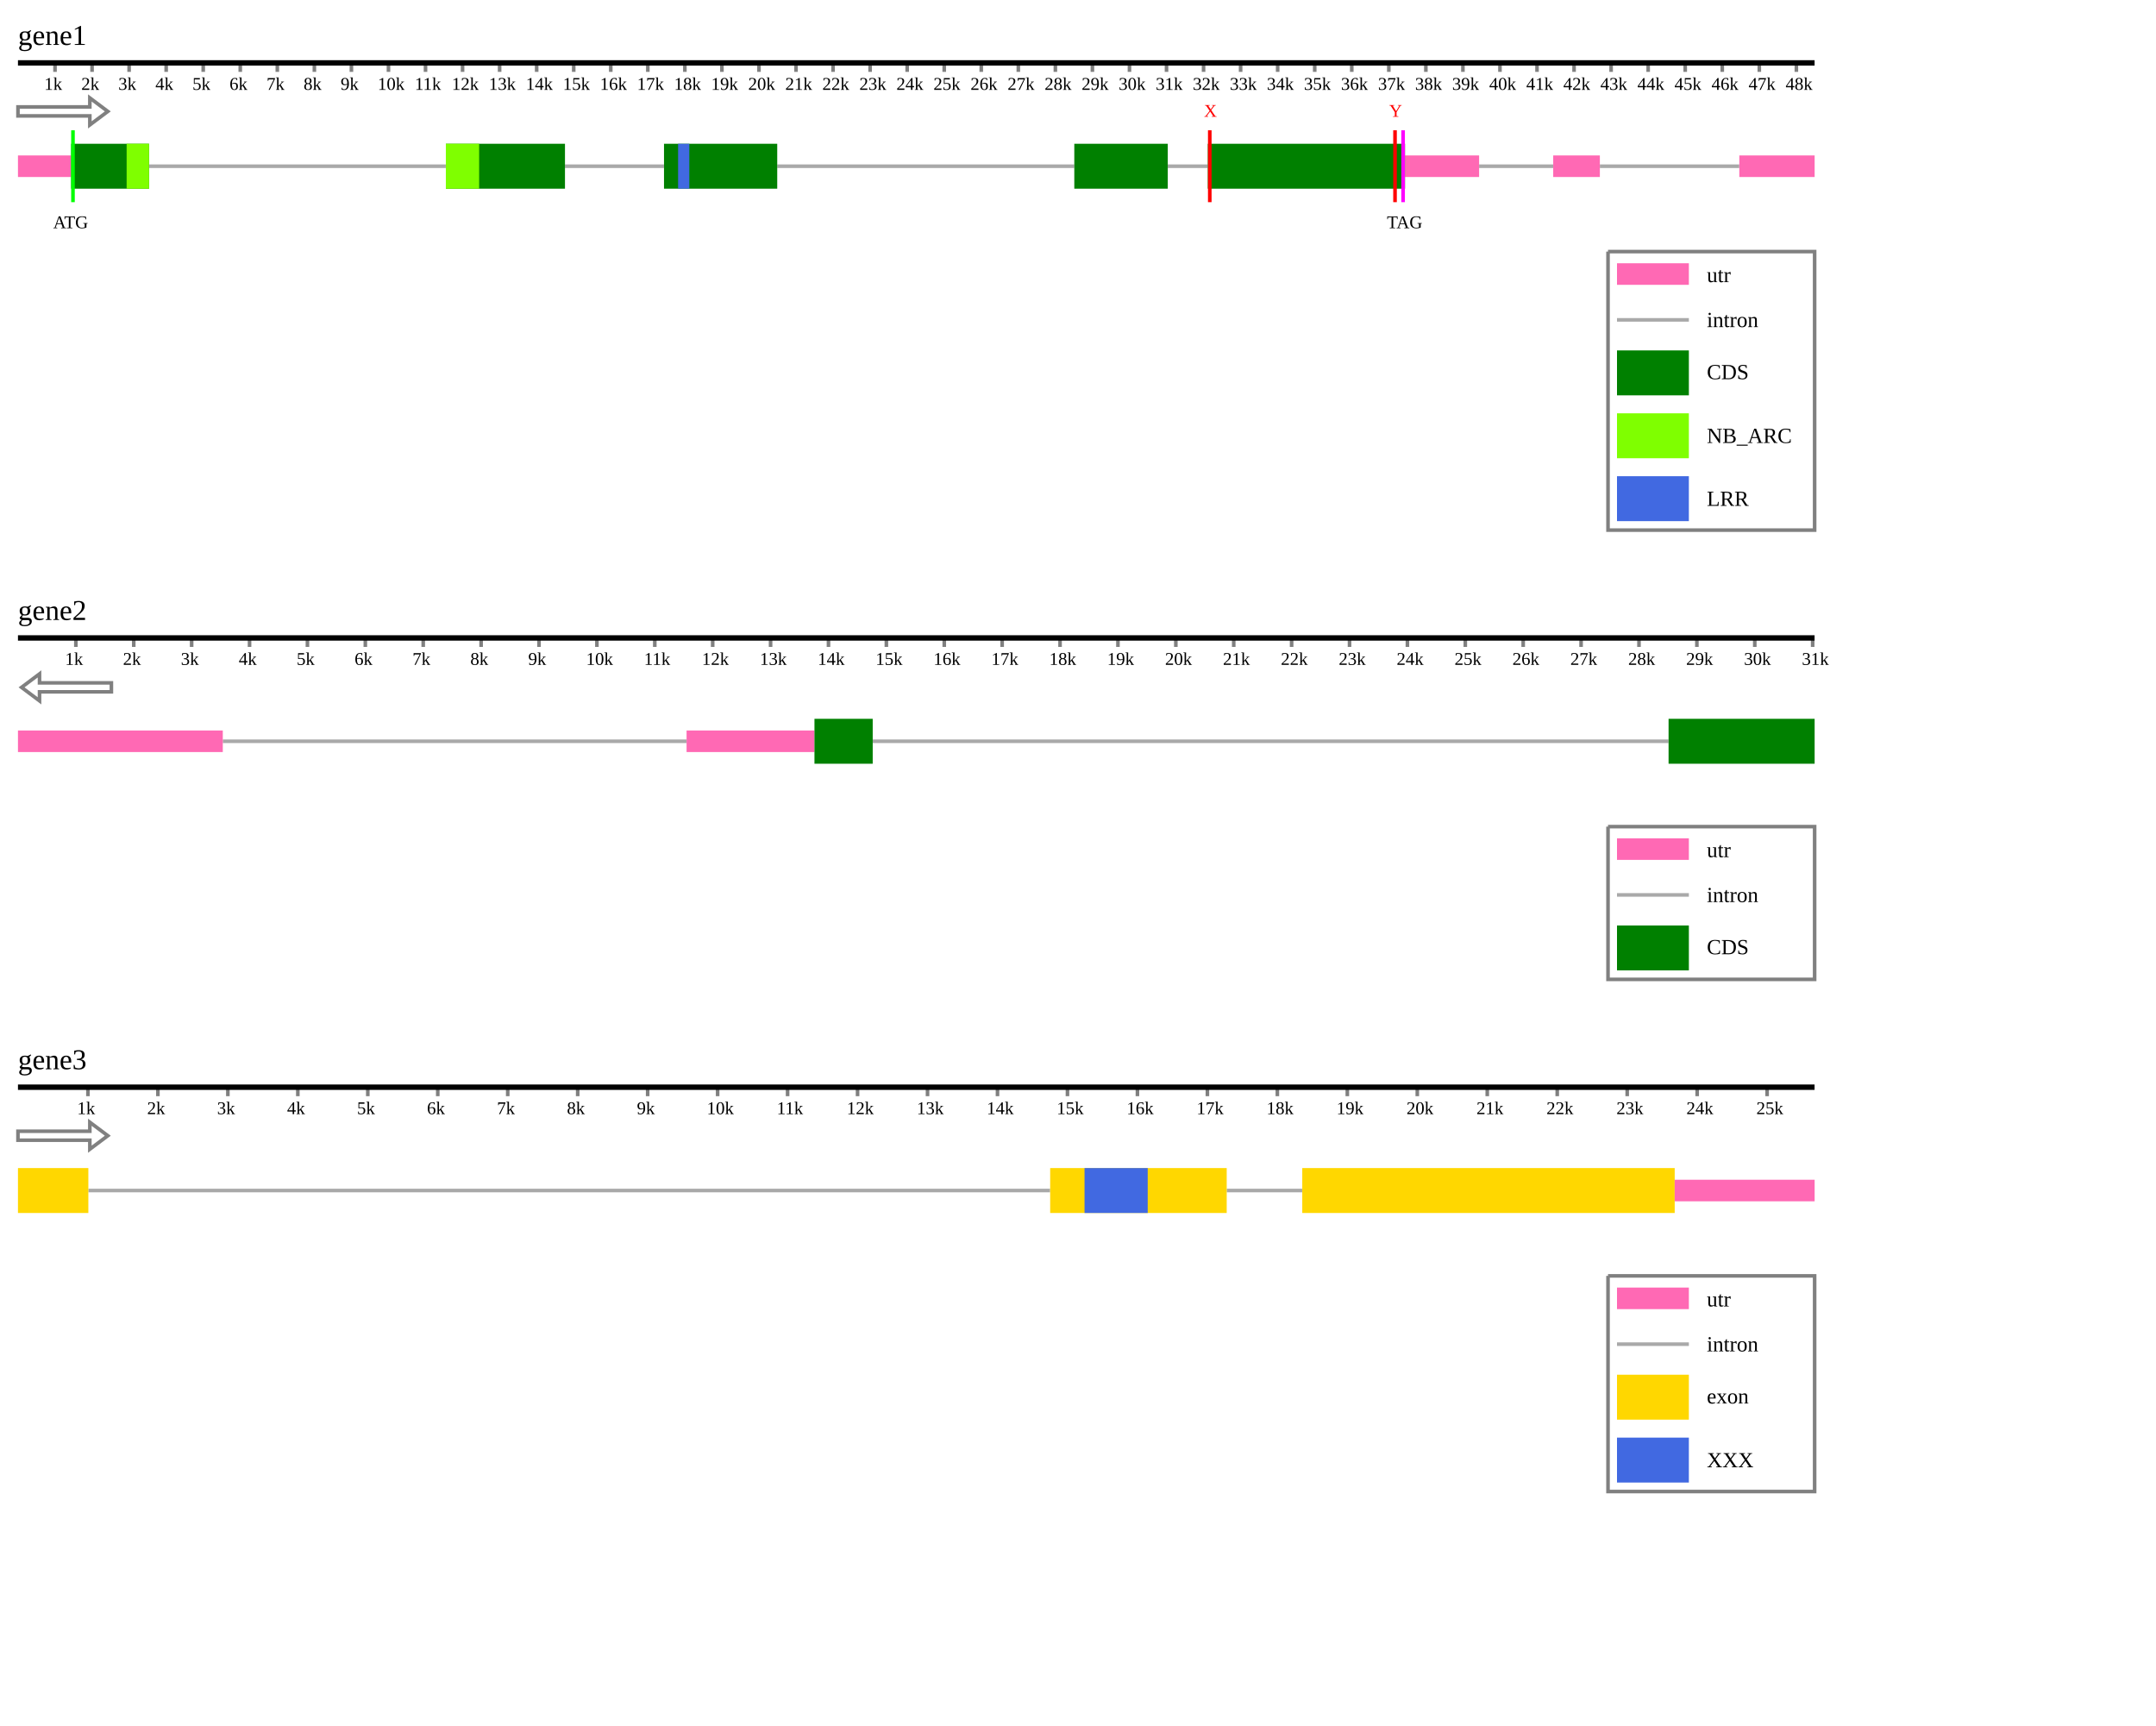
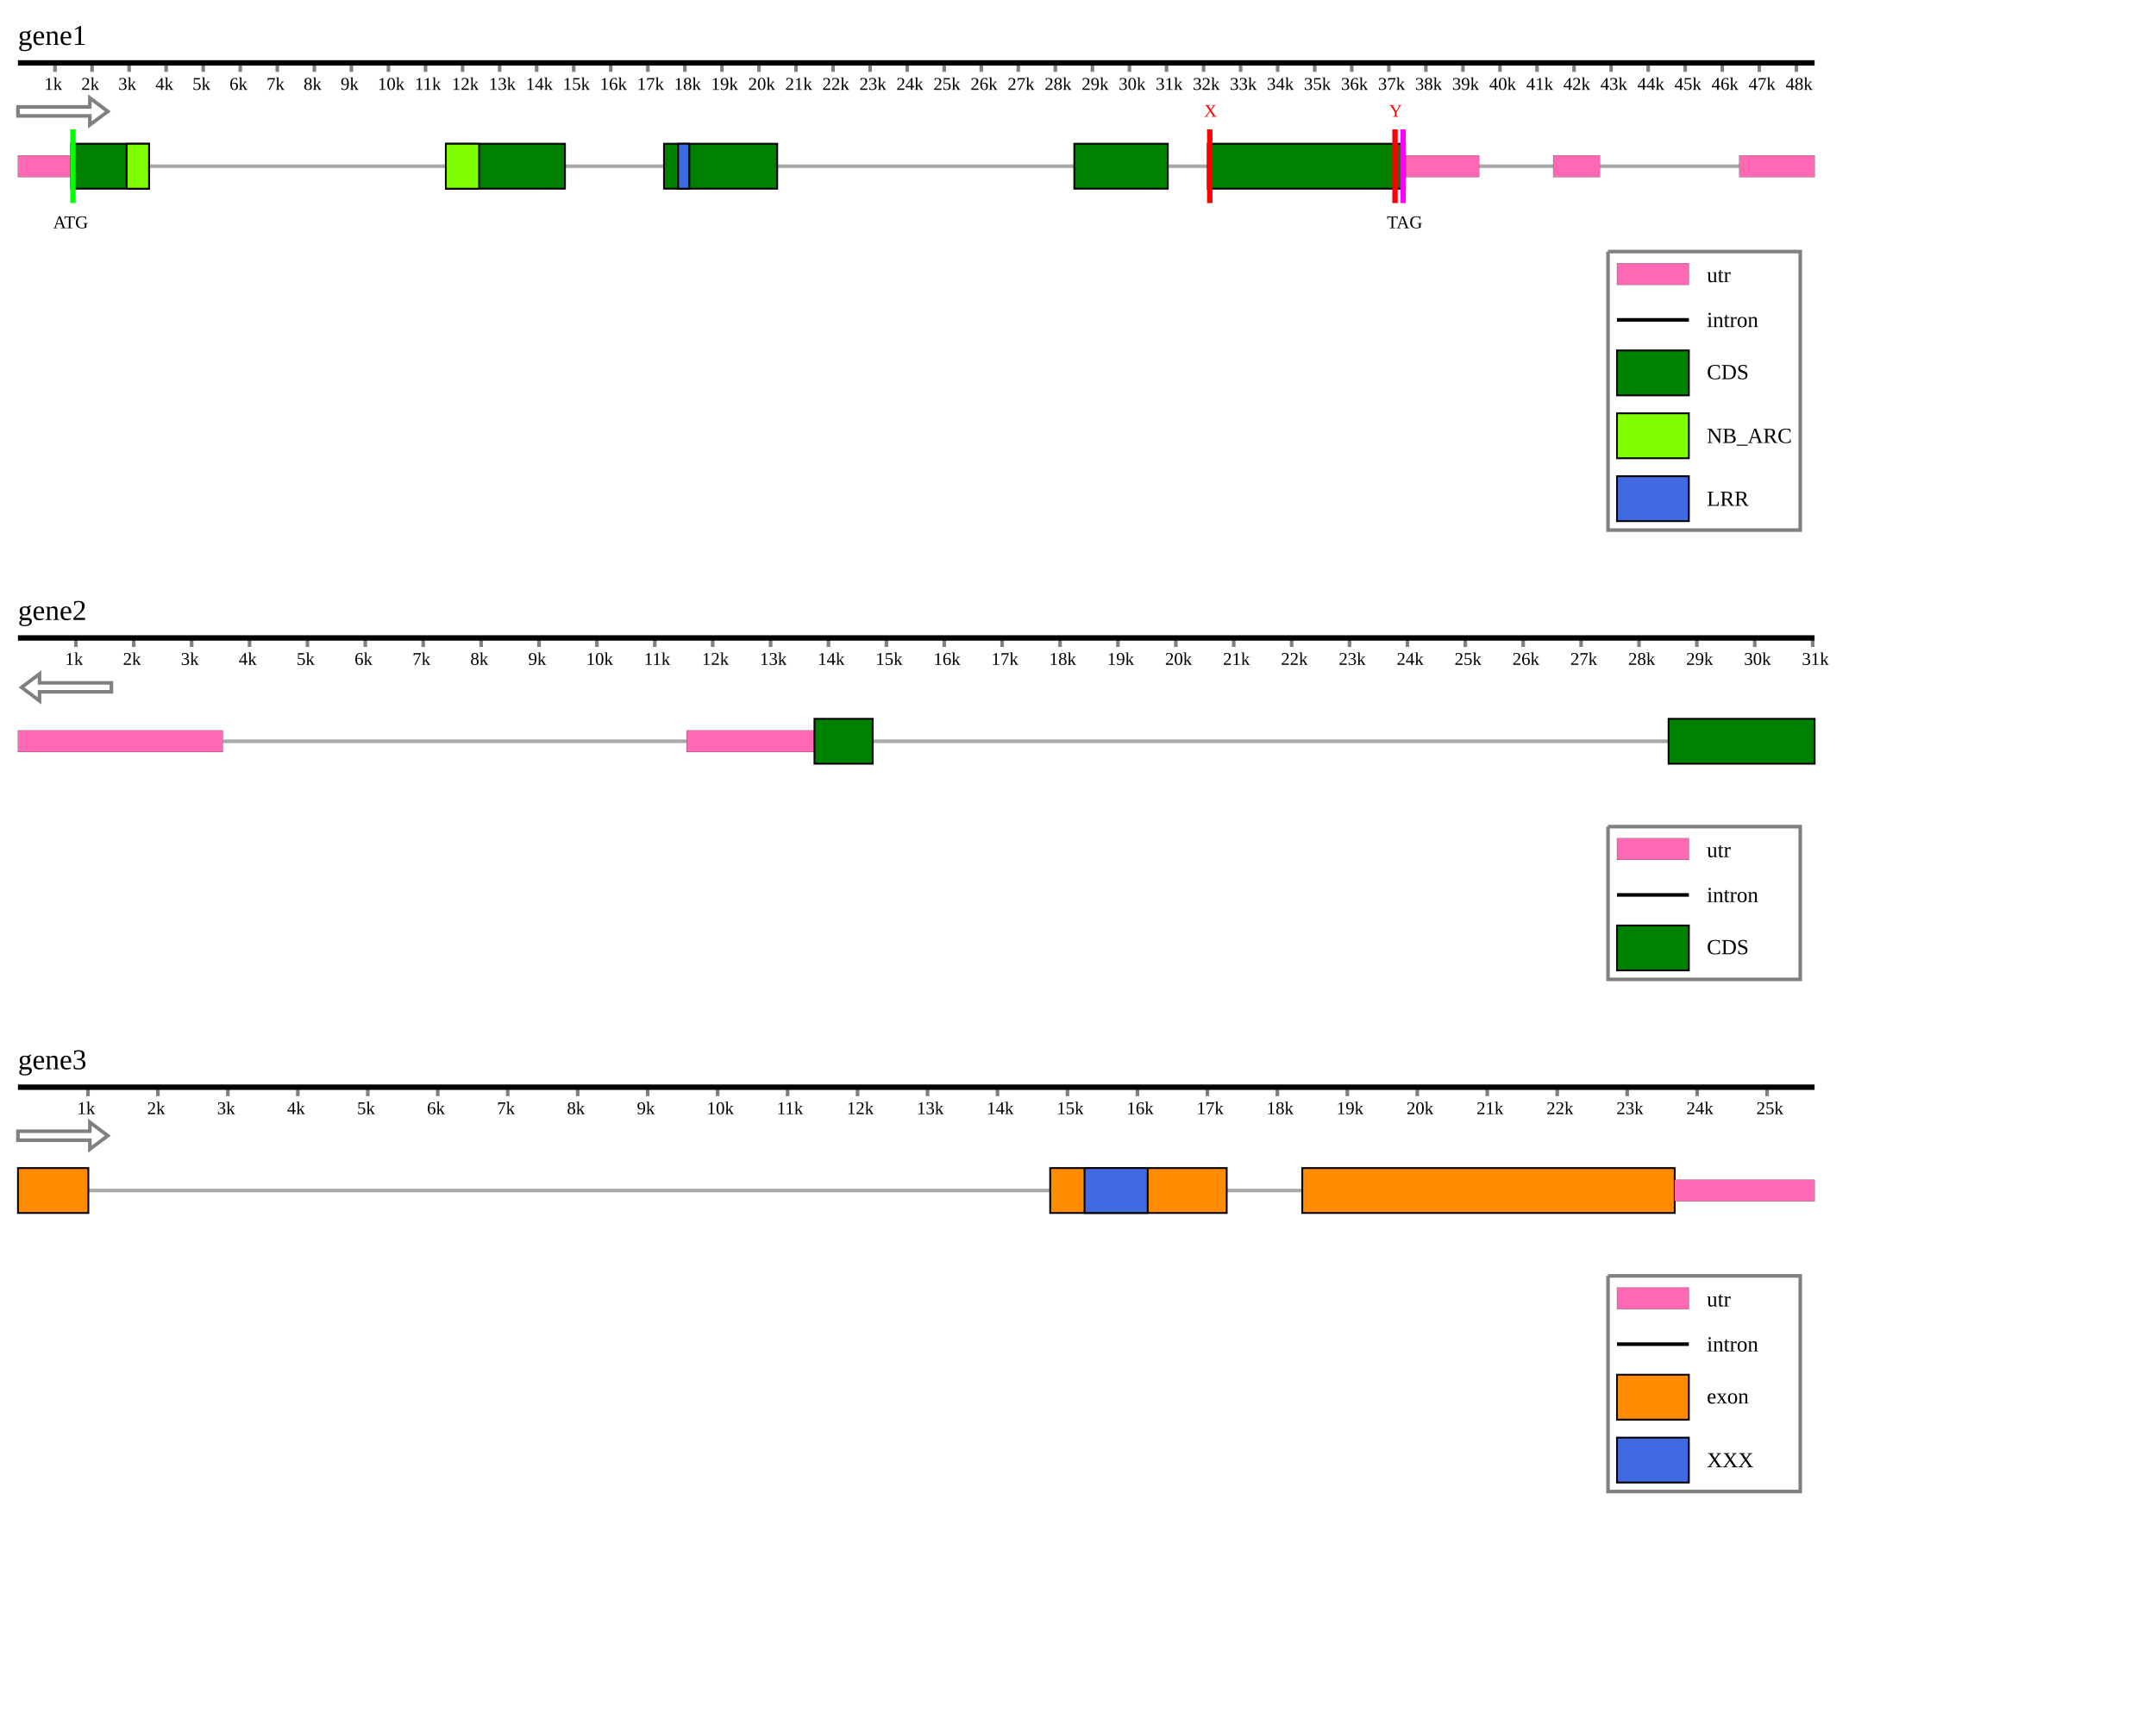
<svg xmlns="http://www.w3.org/2000/svg" baseProfile="full" height="960" version="1.1" width="1200">
  <defs />
  <text fill="black" font-size="16" x="10" y="25">gene1</text>
  <g fill="none" stroke="gray" stroke-width="2">
    <polyline points="10,59.5 50,59.5 50,54.5 60,62 50,69.5 50,64.5 10,64.5 10,58.5" />
  </g>
  <line stroke="gray" stroke-width="2" x1="30.622" x2="30.622" y1="35" y2="40" />
  <text fill="black" font-size="10" x="24.622" y="50">1k</text>
  <line stroke="gray" stroke-width="2" x1="51.243" x2="51.243" y1="35" y2="40" />
  <text fill="black" font-size="10" x="45.243" y="50">2k</text>
  <line stroke="gray" stroke-width="2" x1="71.865" x2="71.865" y1="35" y2="40" />
  <text fill="black" font-size="10" x="65.865" y="50">3k</text>
  <line stroke="gray" stroke-width="2" x1="92.486" x2="92.486" y1="35" y2="40" />
  <text fill="black" font-size="10" x="86.486" y="50">4k</text>
  <line stroke="gray" stroke-width="2" x1="113.108" x2="113.108" y1="35" y2="40" />
  <text fill="black" font-size="10" x="107.108" y="50">5k</text>
  <line stroke="gray" stroke-width="2" x1="133.729" x2="133.729" y1="35" y2="40" />
  <text fill="black" font-size="10" x="127.729" y="50">6k</text>
  <line stroke="gray" stroke-width="2" x1="154.351" x2="154.351" y1="35" y2="40" />
  <text fill="black" font-size="10" x="148.351" y="50">7k</text>
  <line stroke="gray" stroke-width="2" x1="174.972" x2="174.972" y1="35" y2="40" />
  <text fill="black" font-size="10" x="168.972" y="50">8k</text>
  <line stroke="gray" stroke-width="2" x1="195.594" x2="195.594" y1="35" y2="40" />
  <text fill="black" font-size="10" x="189.594" y="50">9k</text>
  <line stroke="gray" stroke-width="2" x1="216.215" x2="216.215" y1="35" y2="40" />
  <text fill="black" font-size="10" x="210.215" y="50">10k</text>
  <line stroke="gray" stroke-width="2" x1="236.837" x2="236.837" y1="35" y2="40" />
  <text fill="black" font-size="10" x="230.837" y="50">11k</text>
  <line stroke="gray" stroke-width="2" x1="257.458" x2="257.458" y1="35" y2="40" />
  <text fill="black" font-size="10" x="251.458" y="50">12k</text>
  <line stroke="gray" stroke-width="2" x1="278.08" x2="278.08" y1="35" y2="40" />
  <text fill="black" font-size="10" x="272.08" y="50">13k</text>
  <line stroke="gray" stroke-width="2" x1="298.701" x2="298.701" y1="35" y2="40" />
  <text fill="black" font-size="10" x="292.701" y="50">14k</text>
  <line stroke="gray" stroke-width="2" x1="319.323" x2="319.323" y1="35" y2="40" />
  <text fill="black" font-size="10" x="313.323" y="50">15k</text>
  <line stroke="gray" stroke-width="2" x1="339.945" x2="339.945" y1="35" y2="40" />
  <text fill="black" font-size="10" x="333.945" y="50">16k</text>
  <line stroke="gray" stroke-width="2" x1="360.566" x2="360.566" y1="35" y2="40" />
  <text fill="black" font-size="10" x="354.566" y="50">17k</text>
  <line stroke="gray" stroke-width="2" x1="381.188" x2="381.188" y1="35" y2="40" />
  <text fill="black" font-size="10" x="375.188" y="50">18k</text>
  <line stroke="gray" stroke-width="2" x1="401.809" x2="401.809" y1="35" y2="40" />
  <text fill="black" font-size="10" x="395.809" y="50">19k</text>
  <line stroke="gray" stroke-width="2" x1="422.431" x2="422.431" y1="35" y2="40" />
  <text fill="black" font-size="10" x="416.431" y="50">20k</text>
  <line stroke="gray" stroke-width="2" x1="443.052" x2="443.052" y1="35" y2="40" />
  <text fill="black" font-size="10" x="437.052" y="50">21k</text>
  <line stroke="gray" stroke-width="2" x1="463.674" x2="463.674" y1="35" y2="40" />
  <text fill="black" font-size="10" x="457.674" y="50">22k</text>
  <line stroke="gray" stroke-width="2" x1="484.295" x2="484.295" y1="35" y2="40" />
  <text fill="black" font-size="10" x="478.295" y="50">23k</text>
  <line stroke="gray" stroke-width="2" x1="504.917" x2="504.917" y1="35" y2="40" />
  <text fill="black" font-size="10" x="498.917" y="50">24k</text>
  <line stroke="gray" stroke-width="2" x1="525.538" x2="525.538" y1="35" y2="40" />
  <text fill="black" font-size="10" x="519.538" y="50">25k</text>
  <line stroke="gray" stroke-width="2" x1="546.16" x2="546.16" y1="35" y2="40" />
  <text fill="black" font-size="10" x="540.16" y="50">26k</text>
  <line stroke="gray" stroke-width="2" x1="566.781" x2="566.781" y1="35" y2="40" />
  <text fill="black" font-size="10" x="560.781" y="50">27k</text>
  <line stroke="gray" stroke-width="2" x1="587.403" x2="587.403" y1="35" y2="40" />
  <text fill="black" font-size="10" x="581.403" y="50">28k</text>
  <line stroke="gray" stroke-width="2" x1="608.024" x2="608.024" y1="35" y2="40" />
  <text fill="black" font-size="10" x="602.024" y="50">29k</text>
  <line stroke="gray" stroke-width="2" x1="628.646" x2="628.646" y1="35" y2="40" />
  <text fill="black" font-size="10" x="622.646" y="50">30k</text>
  <line stroke="gray" stroke-width="2" x1="649.268" x2="649.268" y1="35" y2="40" />
  <text fill="black" font-size="10" x="643.268" y="50">31k</text>
  <line stroke="gray" stroke-width="2" x1="669.889" x2="669.889" y1="35" y2="40" />
  <text fill="black" font-size="10" x="663.889" y="50">32k</text>
  <line stroke="gray" stroke-width="2" x1="690.511" x2="690.511" y1="35" y2="40" />
  <text fill="black" font-size="10" x="684.511" y="50">33k</text>
  <line stroke="gray" stroke-width="2" x1="711.132" x2="711.132" y1="35" y2="40" />
  <text fill="black" font-size="10" x="705.132" y="50">34k</text>
  <line stroke="gray" stroke-width="2" x1="731.754" x2="731.754" y1="35" y2="40" />
  <text fill="black" font-size="10" x="725.754" y="50">35k</text>
  <line stroke="gray" stroke-width="2" x1="752.375" x2="752.375" y1="35" y2="40" />
  <text fill="black" font-size="10" x="746.375" y="50">36k</text>
  <line stroke="gray" stroke-width="2" x1="772.997" x2="772.997" y1="35" y2="40" />
  <text fill="black" font-size="10" x="766.997" y="50">37k</text>
  <line stroke="gray" stroke-width="2" x1="793.618" x2="793.618" y1="35" y2="40" />
  <text fill="black" font-size="10" x="787.618" y="50">38k</text>
  <line stroke="gray" stroke-width="2" x1="814.24" x2="814.24" y1="35" y2="40" />
  <text fill="black" font-size="10" x="808.24" y="50">39k</text>
  <line stroke="gray" stroke-width="2" x1="834.861" x2="834.861" y1="35" y2="40" />
  <text fill="black" font-size="10" x="828.861" y="50">40k</text>
  <line stroke="gray" stroke-width="2" x1="855.483" x2="855.483" y1="35" y2="40" />
  <text fill="black" font-size="10" x="849.483" y="50">41k</text>
  <line stroke="gray" stroke-width="2" x1="876.104" x2="876.104" y1="35" y2="40" />
  <text fill="black" font-size="10" x="870.104" y="50">42k</text>
  <line stroke="gray" stroke-width="2" x1="896.726" x2="896.726" y1="35" y2="40" />
  <text fill="black" font-size="10" x="890.726" y="50">43k</text>
  <line stroke="gray" stroke-width="2" x1="917.347" x2="917.347" y1="35" y2="40" />
  <text fill="black" font-size="10" x="911.347" y="50">44k</text>
  <line stroke="gray" stroke-width="2" x1="937.969" x2="937.969" y1="35" y2="40" />
  <text fill="black" font-size="10" x="931.969" y="50">45k</text>
  <line stroke="gray" stroke-width="2" x1="958.591" x2="958.591" y1="35" y2="40" />
  <text fill="black" font-size="10" x="952.591" y="50">46k</text>
  <line stroke="gray" stroke-width="2" x1="979.212" x2="979.212" y1="35" y2="40" />
  <text fill="black" font-size="10" x="973.212" y="50">47k</text>
  <line stroke="gray" stroke-width="2" x1="999.834" x2="999.834" y1="35" y2="40" />
  <text fill="black" font-size="10" x="993.834" y="50">48k</text>
  <line stroke="black" stroke-width="3" x1="10.0" x2="1009.979" y1="35" y2="35" />
-   <rect fill="hotpink" height="12px" stroke="hotpink" stroke-width="0.001" width="40px" x="900" y="146.5" />
+   <rect fill="hotpink" height="12px" stroke="black" stroke-width="0.1" width="40px" x="900" y="146.5" />
  <text fill="black" font-size="12" x="950" y="157">utr</text>
  <line stroke="darkgrey" stroke-width="2" x1="82.959" x2="248.137" y1="92.5" y2="92.5" />
  <line stroke="darkgrey" stroke-width="2" x1="314.456" x2="369.557" y1="92.5" y2="92.5" />
  <line stroke="darkgrey" stroke-width="2" x1="432.597" x2="597.92" y1="92.5" y2="92.5" />
  <line stroke="darkgrey" stroke-width="2" x1="649.969" x2="672.219" y1="92.5" y2="92.5" />
  <line stroke="darkgrey" stroke-width="2" x1="823.251" x2="864.474" y1="92.5" y2="92.5" />
  <line stroke="darkgrey" stroke-width="2" x1="890.457" x2="968.056" y1="92.5" y2="92.5" />
-   <line stroke="darkgrey" stroke-width="2" x1="900" x2="940" y1="178" y2="178" />
+   <line stroke="black" stroke-width="2" x1="900" x2="940" y1="178" y2="178" />
  <text fill="black" font-size="12" x="950" y="182">intron</text>
-   <rect fill="hotpink" height="12px" stroke="hotpink" stroke-width="0.001" width="29.613px" x="10.0" y="86.5" />
-   <rect fill="hotpink" height="12px" stroke="hotpink" stroke-width="0.001" width="41.243px" x="782.008" y="86.5" />
-   <rect fill="hotpink" height="12px" stroke="hotpink" stroke-width="0.001" width="25.963px" x="864.494" y="86.5" />
-   <rect fill="hotpink" height="12px" stroke="hotpink" stroke-width="0.001" width="41.924px" x="968.076" y="86.5" />
-   <rect fill="green" height="25px" stroke="green" stroke-width="0.001" width="43.346px" x="39.613" y="80" />
-   <rect fill="green" height="25px" stroke="green" stroke-width="0.001" width="66.298px" x="248.158" y="80" />
-   <rect fill="green" height="25px" stroke="green" stroke-width="0.001" width="63.019px" x="369.578" y="80" />
-   <rect fill="green" height="25px" stroke="green" stroke-width="0.001" width="52.028px" x="597.941" y="80" />
-   <rect fill="green" height="25px" stroke="green" stroke-width="0.001" width="109.768px" x="672.24" y="80" />
-   <rect fill="green" height="25px" stroke="green" stroke-width="0.001" width="40px" x="900" y="195" />
+   <rect fill="hotpink" height="12px" stroke="black" stroke-width="0.1" width="29.613px" x="10.0" y="86.5" />
+   <rect fill="hotpink" height="12px" stroke="black" stroke-width="0.1" width="41.243px" x="782.008" y="86.5" />
+   <rect fill="hotpink" height="12px" stroke="black" stroke-width="0.1" width="25.963px" x="864.494" y="86.5" />
+   <rect fill="hotpink" height="12px" stroke="black" stroke-width="0.1" width="41.924px" x="968.076" y="86.5" />
+   <rect fill="green" height="25px" opacity="1.0" stroke="black" stroke-width="1" width="43.346px" x="39.613" y="80" />
+   <rect fill="green" height="25px" opacity="1.0" stroke="black" stroke-width="1" width="66.298px" x="248.158" y="80" />
+   <rect fill="green" height="25px" opacity="1.0" stroke="black" stroke-width="1" width="63.019px" x="369.578" y="80" />
+   <rect fill="green" height="25px" opacity="1.0" stroke="black" stroke-width="1" width="52.028px" x="597.941" y="80" />
+   <rect fill="green" height="25px" opacity="1.0" stroke="black" stroke-width="1" width="109.768px" x="672.24" y="80" />
+   <rect fill="green" height="25px" stroke="black" stroke-width="1" width="40px" x="900" y="195" />
  <text fill="black" font-size="12" x="950" y="211">CDS</text>
-   <rect fill="chartreuse" height="25px" stroke="chartreuse" stroke-width="0.01" width="12.476px" x="70.483" y="80" />
-   <rect fill="chartreuse" height="25px" stroke="chartreuse" stroke-width="0.001" width="40px" x="900" y="230" />
+   <rect fill="chartreuse" height="25px" stroke="black" stroke-width="1" width="12.476px" x="70.483" y="80" />
+   <rect fill="chartreuse" height="25px" stroke="black" stroke-width="1" width="40px" x="900" y="230" />
  <text fill="black" font-size="12" x="950" y="246.5">NB_ARC</text>
-   <rect fill="chartreuse" height="25px" stroke="chartreuse" stroke-width="0.01" width="18.518px" x="248.158" y="80" />
-   <rect fill="royalblue" height="25px" stroke="royalblue" stroke-width="0.01" width="6.248px" x="377.414" y="80" />
-   <rect fill="royalblue" height="25px" stroke="royalblue" stroke-width="0.001" width="40px" x="900" y="265" />
+   <rect fill="chartreuse" height="25px" stroke="black" stroke-width="1" width="18.518px" x="248.158" y="80" />
+   <rect fill="royalblue" height="25px" stroke="black" stroke-width="1" width="6.248px" x="377.414" y="80" />
+   <rect fill="royalblue" height="25px" stroke="black" stroke-width="1" width="40px" x="900" y="265" />
  <text fill="black" font-size="12" x="950" y="281.5">LRR</text>
  <g fill="none" stroke="gray" stroke-width="2">
-     <polyline points="895,140 1010,140 1010,295 895,295 895,140" />
-   </g>
-   <rect fill="lime" height="40px" stroke="lime" stroke-width="0.001" width="2px" x="39.613" y="72.5" />
+     <polyline points="895,140 1002,140 1002,295 895,295 895,140" />
+   </g>
+   <rect fill="lime" height="40px" stroke="lime" stroke-width="1" width="2px" x="39.613" y="72.5" />
  <text fill="black" font-size="10" x="29.613" y="127">ATG</text>
-   <rect fill="magenta" height="40px" stroke="magenta" stroke-width="0.001" width="2px" x="779.946" y="72.5" />
+   <rect fill="magenta" height="40px" stroke="magenta" stroke-width="1" width="2px" x="779.946" y="72.5" />
  <text fill="black" font-size="10" x="771.946" y="127">TAG</text>
-   <rect fill="red" height="40px" stroke="red" stroke-width="0.001" width="2px" x="672.343" y="72.5" />
+   <rect fill="red" height="40px" stroke="red" stroke-width="1" width="2px" x="672.343" y="72.5" />
  <text fill="red" font-size="10" x="670.093" y="65">X</text>
-   <rect fill="red" height="40px" stroke="red" stroke-width="0.001" width="2px" x="775.451" y="72.5" />
+   <rect fill="red" height="40px" stroke="red" stroke-width="1" width="2px" x="775.451" y="72.5" />
  <text fill="red" font-size="10" x="773.201" y="65">Y</text>
-   <text fill="black" font-size="16" x="10" y="345">gene2</text>
-   <g fill="none" stroke="gray" stroke-width="2">
-     <polyline points="22,380 62,380 62,385 22,385 22,390 12,382.5 22,375 22,381" />
-   </g>
-   <line stroke="gray" stroke-width="2" x1="42.223" x2="42.223" y1="355" y2="360" />
-   <text fill="black" font-size="10" x="36.223" y="370">1k</text>
-   <line stroke="gray" stroke-width="2" x1="74.445" x2="74.445" y1="355" y2="360" />
-   <text fill="black" font-size="10" x="68.445" y="370">2k</text>
-   <line stroke="gray" stroke-width="2" x1="106.668" x2="106.668" y1="355" y2="360" />
-   <text fill="black" font-size="10" x="100.668" y="370">3k</text>
-   <line stroke="gray" stroke-width="2" x1="138.891" x2="138.891" y1="355" y2="360" />
-   <text fill="black" font-size="10" x="132.891" y="370">4k</text>
-   <line stroke="gray" stroke-width="2" x1="171.114" x2="171.114" y1="355" y2="360" />
-   <text fill="black" font-size="10" x="165.114" y="370">5k</text>
-   <line stroke="gray" stroke-width="2" x1="203.336" x2="203.336" y1="355" y2="360" />
-   <text fill="black" font-size="10" x="197.336" y="370">6k</text>
-   <line stroke="gray" stroke-width="2" x1="235.559" x2="235.559" y1="355" y2="360" />
-   <text fill="black" font-size="10" x="229.559" y="370">7k</text>
-   <line stroke="gray" stroke-width="2" x1="267.782" x2="267.782" y1="355" y2="360" />
-   <text fill="black" font-size="10" x="261.782" y="370">8k</text>
-   <line stroke="gray" stroke-width="2" x1="300.005" x2="300.005" y1="355" y2="360" />
-   <text fill="black" font-size="10" x="294.005" y="370">9k</text>
-   <line stroke="gray" stroke-width="2" x1="332.227" x2="332.227" y1="355" y2="360" />
-   <text fill="black" font-size="10" x="326.227" y="370">10k</text>
-   <line stroke="gray" stroke-width="2" x1="364.45" x2="364.45" y1="355" y2="360" />
-   <text fill="black" font-size="10" x="358.45" y="370">11k</text>
-   <line stroke="gray" stroke-width="2" x1="396.673" x2="396.673" y1="355" y2="360" />
-   <text fill="black" font-size="10" x="390.673" y="370">12k</text>
-   <line stroke="gray" stroke-width="2" x1="428.895" x2="428.895" y1="355" y2="360" />
-   <text fill="black" font-size="10" x="422.895" y="370">13k</text>
-   <line stroke="gray" stroke-width="2" x1="461.118" x2="461.118" y1="355" y2="360" />
-   <text fill="black" font-size="10" x="455.118" y="370">14k</text>
-   <line stroke="gray" stroke-width="2" x1="493.341" x2="493.341" y1="355" y2="360" />
-   <text fill="black" font-size="10" x="487.341" y="370">15k</text>
-   <line stroke="gray" stroke-width="2" x1="525.564" x2="525.564" y1="355" y2="360" />
-   <text fill="black" font-size="10" x="519.564" y="370">16k</text>
-   <line stroke="gray" stroke-width="2" x1="557.786" x2="557.786" y1="355" y2="360" />
-   <text fill="black" font-size="10" x="551.786" y="370">17k</text>
-   <line stroke="gray" stroke-width="2" x1="590.009" x2="590.009" y1="355" y2="360" />
-   <text fill="black" font-size="10" x="584.009" y="370">18k</text>
-   <line stroke="gray" stroke-width="2" x1="622.232" x2="622.232" y1="355" y2="360" />
-   <text fill="black" font-size="10" x="616.232" y="370">19k</text>
-   <line stroke="gray" stroke-width="2" x1="654.454" x2="654.454" y1="355" y2="360" />
-   <text fill="black" font-size="10" x="648.454" y="370">20k</text>
-   <line stroke="gray" stroke-width="2" x1="686.677" x2="686.677" y1="355" y2="360" />
-   <text fill="black" font-size="10" x="680.677" y="370">21k</text>
-   <line stroke="gray" stroke-width="2" x1="718.9" x2="718.9" y1="355" y2="360" />
-   <text fill="black" font-size="10" x="712.9" y="370">22k</text>
-   <line stroke="gray" stroke-width="2" x1="751.123" x2="751.123" y1="355" y2="360" />
-   <text fill="black" font-size="10" x="745.123" y="370">23k</text>
-   <line stroke="gray" stroke-width="2" x1="783.345" x2="783.345" y1="355" y2="360" />
-   <text fill="black" font-size="10" x="777.345" y="370">24k</text>
-   <line stroke="gray" stroke-width="2" x1="815.568" x2="815.568" y1="355" y2="360" />
-   <text fill="black" font-size="10" x="809.568" y="370">25k</text>
-   <line stroke="gray" stroke-width="2" x1="847.791" x2="847.791" y1="355" y2="360" />
-   <text fill="black" font-size="10" x="841.791" y="370">26k</text>
-   <line stroke="gray" stroke-width="2" x1="880.014" x2="880.014" y1="355" y2="360" />
-   <text fill="black" font-size="10" x="874.014" y="370">27k</text>
-   <line stroke="gray" stroke-width="2" x1="912.236" x2="912.236" y1="355" y2="360" />
-   <text fill="black" font-size="10" x="906.236" y="370">28k</text>
-   <line stroke="gray" stroke-width="2" x1="944.459" x2="944.459" y1="355" y2="360" />
-   <text fill="black" font-size="10" x="938.459" y="370">29k</text>
-   <line stroke="gray" stroke-width="2" x1="976.682" x2="976.682" y1="355" y2="360" />
-   <text fill="black" font-size="10" x="970.682" y="370">30k</text>
-   <line stroke="gray" stroke-width="2" x1="1008.904" x2="1008.904" y1="355" y2="360" />
-   <text fill="black" font-size="10" x="1002.904" y="370">31k</text>
-   <line stroke="black" stroke-width="3" x1="10.0" x2="1009.968" y1="355" y2="355" />
-   <rect fill="hotpink" height="12px" stroke="hotpink" stroke-width="0.001" width="40px" x="900" y="466.5" />
-   <text fill="black" font-size="12" x="950" y="477">utr</text>
+   <text fill="black" font-size="16" x="10" y="345.0">gene2</text>
+   <g fill="none" stroke="gray" stroke-width="2">
+     <polyline points="22,380.0 62,380.0 62,385.0 22,385.0 22,390.0 12,382.5 22,375.0 22,381.0" />
+   </g>
+   <line stroke="gray" stroke-width="2" x1="42.223" x2="42.223" y1="355.0" y2="360.0" />
+   <text fill="black" font-size="10" x="36.223" y="370.0">1k</text>
+   <line stroke="gray" stroke-width="2" x1="74.445" x2="74.445" y1="355.0" y2="360.0" />
+   <text fill="black" font-size="10" x="68.445" y="370.0">2k</text>
+   <line stroke="gray" stroke-width="2" x1="106.668" x2="106.668" y1="355.0" y2="360.0" />
+   <text fill="black" font-size="10" x="100.668" y="370.0">3k</text>
+   <line stroke="gray" stroke-width="2" x1="138.891" x2="138.891" y1="355.0" y2="360.0" />
+   <text fill="black" font-size="10" x="132.891" y="370.0">4k</text>
+   <line stroke="gray" stroke-width="2" x1="171.114" x2="171.114" y1="355.0" y2="360.0" />
+   <text fill="black" font-size="10" x="165.114" y="370.0">5k</text>
+   <line stroke="gray" stroke-width="2" x1="203.336" x2="203.336" y1="355.0" y2="360.0" />
+   <text fill="black" font-size="10" x="197.336" y="370.0">6k</text>
+   <line stroke="gray" stroke-width="2" x1="235.559" x2="235.559" y1="355.0" y2="360.0" />
+   <text fill="black" font-size="10" x="229.559" y="370.0">7k</text>
+   <line stroke="gray" stroke-width="2" x1="267.782" x2="267.782" y1="355.0" y2="360.0" />
+   <text fill="black" font-size="10" x="261.782" y="370.0">8k</text>
+   <line stroke="gray" stroke-width="2" x1="300.005" x2="300.005" y1="355.0" y2="360.0" />
+   <text fill="black" font-size="10" x="294.005" y="370.0">9k</text>
+   <line stroke="gray" stroke-width="2" x1="332.227" x2="332.227" y1="355.0" y2="360.0" />
+   <text fill="black" font-size="10" x="326.227" y="370.0">10k</text>
+   <line stroke="gray" stroke-width="2" x1="364.45" x2="364.45" y1="355.0" y2="360.0" />
+   <text fill="black" font-size="10" x="358.45" y="370.0">11k</text>
+   <line stroke="gray" stroke-width="2" x1="396.673" x2="396.673" y1="355.0" y2="360.0" />
+   <text fill="black" font-size="10" x="390.673" y="370.0">12k</text>
+   <line stroke="gray" stroke-width="2" x1="428.895" x2="428.895" y1="355.0" y2="360.0" />
+   <text fill="black" font-size="10" x="422.895" y="370.0">13k</text>
+   <line stroke="gray" stroke-width="2" x1="461.118" x2="461.118" y1="355.0" y2="360.0" />
+   <text fill="black" font-size="10" x="455.118" y="370.0">14k</text>
+   <line stroke="gray" stroke-width="2" x1="493.341" x2="493.341" y1="355.0" y2="360.0" />
+   <text fill="black" font-size="10" x="487.341" y="370.0">15k</text>
+   <line stroke="gray" stroke-width="2" x1="525.564" x2="525.564" y1="355.0" y2="360.0" />
+   <text fill="black" font-size="10" x="519.564" y="370.0">16k</text>
+   <line stroke="gray" stroke-width="2" x1="557.786" x2="557.786" y1="355.0" y2="360.0" />
+   <text fill="black" font-size="10" x="551.786" y="370.0">17k</text>
+   <line stroke="gray" stroke-width="2" x1="590.009" x2="590.009" y1="355.0" y2="360.0" />
+   <text fill="black" font-size="10" x="584.009" y="370.0">18k</text>
+   <line stroke="gray" stroke-width="2" x1="622.232" x2="622.232" y1="355.0" y2="360.0" />
+   <text fill="black" font-size="10" x="616.232" y="370.0">19k</text>
+   <line stroke="gray" stroke-width="2" x1="654.454" x2="654.454" y1="355.0" y2="360.0" />
+   <text fill="black" font-size="10" x="648.454" y="370.0">20k</text>
+   <line stroke="gray" stroke-width="2" x1="686.677" x2="686.677" y1="355.0" y2="360.0" />
+   <text fill="black" font-size="10" x="680.677" y="370.0">21k</text>
+   <line stroke="gray" stroke-width="2" x1="718.9" x2="718.9" y1="355.0" y2="360.0" />
+   <text fill="black" font-size="10" x="712.9" y="370.0">22k</text>
+   <line stroke="gray" stroke-width="2" x1="751.123" x2="751.123" y1="355.0" y2="360.0" />
+   <text fill="black" font-size="10" x="745.123" y="370.0">23k</text>
+   <line stroke="gray" stroke-width="2" x1="783.345" x2="783.345" y1="355.0" y2="360.0" />
+   <text fill="black" font-size="10" x="777.345" y="370.0">24k</text>
+   <line stroke="gray" stroke-width="2" x1="815.568" x2="815.568" y1="355.0" y2="360.0" />
+   <text fill="black" font-size="10" x="809.568" y="370.0">25k</text>
+   <line stroke="gray" stroke-width="2" x1="847.791" x2="847.791" y1="355.0" y2="360.0" />
+   <text fill="black" font-size="10" x="841.791" y="370.0">26k</text>
+   <line stroke="gray" stroke-width="2" x1="880.014" x2="880.014" y1="355.0" y2="360.0" />
+   <text fill="black" font-size="10" x="874.014" y="370.0">27k</text>
+   <line stroke="gray" stroke-width="2" x1="912.236" x2="912.236" y1="355.0" y2="360.0" />
+   <text fill="black" font-size="10" x="906.236" y="370.0">28k</text>
+   <line stroke="gray" stroke-width="2" x1="944.459" x2="944.459" y1="355.0" y2="360.0" />
+   <text fill="black" font-size="10" x="938.459" y="370.0">29k</text>
+   <line stroke="gray" stroke-width="2" x1="976.682" x2="976.682" y1="355.0" y2="360.0" />
+   <text fill="black" font-size="10" x="970.682" y="370.0">30k</text>
+   <line stroke="gray" stroke-width="2" x1="1008.904" x2="1008.904" y1="355.0" y2="360.0" />
+   <text fill="black" font-size="10" x="1002.904" y="370.0">31k</text>
+   <line stroke="black" stroke-width="3" x1="10.0" x2="1009.968" y1="355.0" y2="355.0" />
+   <rect fill="hotpink" height="12px" stroke="black" stroke-width="0.1" width="40px" x="900" y="466.5" />
+   <text fill="black" font-size="12" x="950" y="477.0">utr</text>
  <line stroke="darkgrey" stroke-width="2" x1="124.004" x2="382.108" y1="412.5" y2="412.5" />
  <line stroke="darkgrey" stroke-width="2" x1="485.736" x2="928.67" y1="412.5" y2="412.5" />
-   <line stroke="darkgrey" stroke-width="2" x1="900" x2="940" y1="498" y2="498" />
-   <text fill="black" font-size="12" x="950" y="502">intron</text>
-   <rect fill="hotpink" height="12px" stroke="hotpink" stroke-width="0.001" width="114.004px" x="10.0" y="406.5" />
-   <rect fill="hotpink" height="12px" stroke="hotpink" stroke-width="0.001" width="71.18px" x="382.14" y="406.5" />
-   <rect fill="green" height="25px" stroke="green" stroke-width="0.001" width="32.416px" x="453.32" y="400" />
-   <rect fill="green" height="25px" stroke="green" stroke-width="0.001" width="81.298px" x="928.702" y="400" />
-   <rect fill="green" height="25px" stroke="green" stroke-width="0.001" width="40px" x="900" y="515" />
-   <text fill="black" font-size="12" x="950" y="531">CDS</text>
-   <g fill="none" stroke="gray" stroke-width="2">
-     <polyline points="895,460 1010,460 1010,545 895,545 895,460" />
-   </g>
-   <text fill="black" font-size="16" x="10" y="595">gene3</text>
-   <g fill="none" stroke="gray" stroke-width="2">
-     <polyline points="10,629.5 50,629.5 50,624.5 60,632 50,639.5 50,634.5 10,634.5 10,628.5" />
-   </g>
-   <line stroke="gray" stroke-width="2" x1="48.942" x2="48.942" y1="605" y2="610" />
-   <text fill="black" font-size="10" x="42.942" y="620">1k</text>
-   <line stroke="gray" stroke-width="2" x1="87.885" x2="87.885" y1="605" y2="610" />
-   <text fill="black" font-size="10" x="81.885" y="620">2k</text>
-   <line stroke="gray" stroke-width="2" x1="126.827" x2="126.827" y1="605" y2="610" />
-   <text fill="black" font-size="10" x="120.827" y="620">3k</text>
-   <line stroke="gray" stroke-width="2" x1="165.769" x2="165.769" y1="605" y2="610" />
-   <text fill="black" font-size="10" x="159.769" y="620">4k</text>
-   <line stroke="gray" stroke-width="2" x1="204.712" x2="204.712" y1="605" y2="610" />
-   <text fill="black" font-size="10" x="198.712" y="620">5k</text>
-   <line stroke="gray" stroke-width="2" x1="243.654" x2="243.654" y1="605" y2="610" />
-   <text fill="black" font-size="10" x="237.654" y="620">6k</text>
-   <line stroke="gray" stroke-width="2" x1="282.596" x2="282.596" y1="605" y2="610" />
-   <text fill="black" font-size="10" x="276.596" y="620">7k</text>
-   <line stroke="gray" stroke-width="2" x1="321.539" x2="321.539" y1="605" y2="610" />
-   <text fill="black" font-size="10" x="315.539" y="620">8k</text>
-   <line stroke="gray" stroke-width="2" x1="360.481" x2="360.481" y1="605" y2="610" />
-   <text fill="black" font-size="10" x="354.481" y="620">9k</text>
-   <line stroke="gray" stroke-width="2" x1="399.423" x2="399.423" y1="605" y2="610" />
-   <text fill="black" font-size="10" x="393.423" y="620">10k</text>
-   <line stroke="gray" stroke-width="2" x1="438.366" x2="438.366" y1="605" y2="610" />
-   <text fill="black" font-size="10" x="432.366" y="620">11k</text>
-   <line stroke="gray" stroke-width="2" x1="477.308" x2="477.308" y1="605" y2="610" />
-   <text fill="black" font-size="10" x="471.308" y="620">12k</text>
-   <line stroke="gray" stroke-width="2" x1="516.25" x2="516.25" y1="605" y2="610" />
-   <text fill="black" font-size="10" x="510.25" y="620">13k</text>
-   <line stroke="gray" stroke-width="2" x1="555.193" x2="555.193" y1="605" y2="610" />
-   <text fill="black" font-size="10" x="549.193" y="620">14k</text>
-   <line stroke="gray" stroke-width="2" x1="594.135" x2="594.135" y1="605" y2="610" />
-   <text fill="black" font-size="10" x="588.135" y="620">15k</text>
-   <line stroke="gray" stroke-width="2" x1="633.077" x2="633.077" y1="605" y2="610" />
-   <text fill="black" font-size="10" x="627.077" y="620">16k</text>
-   <line stroke="gray" stroke-width="2" x1="672.02" x2="672.02" y1="605" y2="610" />
-   <text fill="black" font-size="10" x="666.02" y="620">17k</text>
-   <line stroke="gray" stroke-width="2" x1="710.962" x2="710.962" y1="605" y2="610" />
-   <text fill="black" font-size="10" x="704.962" y="620">18k</text>
-   <line stroke="gray" stroke-width="2" x1="749.904" x2="749.904" y1="605" y2="610" />
-   <text fill="black" font-size="10" x="743.904" y="620">19k</text>
-   <line stroke="gray" stroke-width="2" x1="788.847" x2="788.847" y1="605" y2="610" />
-   <text fill="black" font-size="10" x="782.847" y="620">20k</text>
-   <line stroke="gray" stroke-width="2" x1="827.789" x2="827.789" y1="605" y2="610" />
-   <text fill="black" font-size="10" x="821.789" y="620">21k</text>
-   <line stroke="gray" stroke-width="2" x1="866.731" x2="866.731" y1="605" y2="610" />
-   <text fill="black" font-size="10" x="860.731" y="620">22k</text>
-   <line stroke="gray" stroke-width="2" x1="905.674" x2="905.674" y1="605" y2="610" />
-   <text fill="black" font-size="10" x="899.674" y="620">23k</text>
-   <line stroke="gray" stroke-width="2" x1="944.616" x2="944.616" y1="605" y2="610" />
-   <text fill="black" font-size="10" x="938.616" y="620">24k</text>
-   <line stroke="gray" stroke-width="2" x1="983.558" x2="983.558" y1="605" y2="610" />
-   <text fill="black" font-size="10" x="977.558" y="620">25k</text>
-   <line stroke="black" stroke-width="3" x1="10.0" x2="1009.961" y1="605" y2="605" />
-   <rect fill="hotpink" height="12px" stroke="hotpink" stroke-width="0.001" width="40px" x="900" y="716.5" />
-   <text fill="black" font-size="12" x="950" y="727">utr</text>
+   <line stroke="black" stroke-width="2" x1="900" x2="940" y1="498.0" y2="498.0" />
+   <text fill="black" font-size="12" x="950" y="502.0">intron</text>
+   <rect fill="hotpink" height="12px" stroke="black" stroke-width="0.1" width="114.004px" x="10.0" y="406.5" />
+   <rect fill="hotpink" height="12px" stroke="black" stroke-width="0.1" width="71.18px" x="382.14" y="406.5" />
+   <rect fill="green" height="25px" opacity="1.0" stroke="black" stroke-width="1" width="32.416px" x="453.32" y="400.0" />
+   <rect fill="green" height="25px" opacity="1.0" stroke="black" stroke-width="1" width="81.298px" x="928.702" y="400.0" />
+   <rect fill="green" height="25px" stroke="black" stroke-width="1" width="40px" x="900" y="515.0" />
+   <text fill="black" font-size="12" x="950" y="531.0">CDS</text>
+   <g fill="none" stroke="gray" stroke-width="2">
+     <polyline points="895,460.0 1002,460.0 1002,545.0 895,545.0 895,460.0" />
+   </g>
+   <text fill="black" font-size="16" x="10" y="595.0">gene3</text>
+   <g fill="none" stroke="gray" stroke-width="2">
+     <polyline points="10,629.5 50,629.5 50,624.5 60,632.0 50,639.5 50,634.5 10,634.5 10,628.5" />
+   </g>
+   <line stroke="gray" stroke-width="2" x1="48.942" x2="48.942" y1="605.0" y2="610.0" />
+   <text fill="black" font-size="10" x="42.942" y="620.0">1k</text>
+   <line stroke="gray" stroke-width="2" x1="87.885" x2="87.885" y1="605.0" y2="610.0" />
+   <text fill="black" font-size="10" x="81.885" y="620.0">2k</text>
+   <line stroke="gray" stroke-width="2" x1="126.827" x2="126.827" y1="605.0" y2="610.0" />
+   <text fill="black" font-size="10" x="120.827" y="620.0">3k</text>
+   <line stroke="gray" stroke-width="2" x1="165.769" x2="165.769" y1="605.0" y2="610.0" />
+   <text fill="black" font-size="10" x="159.769" y="620.0">4k</text>
+   <line stroke="gray" stroke-width="2" x1="204.712" x2="204.712" y1="605.0" y2="610.0" />
+   <text fill="black" font-size="10" x="198.712" y="620.0">5k</text>
+   <line stroke="gray" stroke-width="2" x1="243.654" x2="243.654" y1="605.0" y2="610.0" />
+   <text fill="black" font-size="10" x="237.654" y="620.0">6k</text>
+   <line stroke="gray" stroke-width="2" x1="282.596" x2="282.596" y1="605.0" y2="610.0" />
+   <text fill="black" font-size="10" x="276.596" y="620.0">7k</text>
+   <line stroke="gray" stroke-width="2" x1="321.539" x2="321.539" y1="605.0" y2="610.0" />
+   <text fill="black" font-size="10" x="315.539" y="620.0">8k</text>
+   <line stroke="gray" stroke-width="2" x1="360.481" x2="360.481" y1="605.0" y2="610.0" />
+   <text fill="black" font-size="10" x="354.481" y="620.0">9k</text>
+   <line stroke="gray" stroke-width="2" x1="399.423" x2="399.423" y1="605.0" y2="610.0" />
+   <text fill="black" font-size="10" x="393.423" y="620.0">10k</text>
+   <line stroke="gray" stroke-width="2" x1="438.366" x2="438.366" y1="605.0" y2="610.0" />
+   <text fill="black" font-size="10" x="432.366" y="620.0">11k</text>
+   <line stroke="gray" stroke-width="2" x1="477.308" x2="477.308" y1="605.0" y2="610.0" />
+   <text fill="black" font-size="10" x="471.308" y="620.0">12k</text>
+   <line stroke="gray" stroke-width="2" x1="516.25" x2="516.25" y1="605.0" y2="610.0" />
+   <text fill="black" font-size="10" x="510.25" y="620.0">13k</text>
+   <line stroke="gray" stroke-width="2" x1="555.193" x2="555.193" y1="605.0" y2="610.0" />
+   <text fill="black" font-size="10" x="549.193" y="620.0">14k</text>
+   <line stroke="gray" stroke-width="2" x1="594.135" x2="594.135" y1="605.0" y2="610.0" />
+   <text fill="black" font-size="10" x="588.135" y="620.0">15k</text>
+   <line stroke="gray" stroke-width="2" x1="633.077" x2="633.077" y1="605.0" y2="610.0" />
+   <text fill="black" font-size="10" x="627.077" y="620.0">16k</text>
+   <line stroke="gray" stroke-width="2" x1="672.02" x2="672.02" y1="605.0" y2="610.0" />
+   <text fill="black" font-size="10" x="666.02" y="620.0">17k</text>
+   <line stroke="gray" stroke-width="2" x1="710.962" x2="710.962" y1="605.0" y2="610.0" />
+   <text fill="black" font-size="10" x="704.962" y="620.0">18k</text>
+   <line stroke="gray" stroke-width="2" x1="749.904" x2="749.904" y1="605.0" y2="610.0" />
+   <text fill="black" font-size="10" x="743.904" y="620.0">19k</text>
+   <line stroke="gray" stroke-width="2" x1="788.847" x2="788.847" y1="605.0" y2="610.0" />
+   <text fill="black" font-size="10" x="782.847" y="620.0">20k</text>
+   <line stroke="gray" stroke-width="2" x1="827.789" x2="827.789" y1="605.0" y2="610.0" />
+   <text fill="black" font-size="10" x="821.789" y="620.0">21k</text>
+   <line stroke="gray" stroke-width="2" x1="866.731" x2="866.731" y1="605.0" y2="610.0" />
+   <text fill="black" font-size="10" x="860.731" y="620.0">22k</text>
+   <line stroke="gray" stroke-width="2" x1="905.674" x2="905.674" y1="605.0" y2="610.0" />
+   <text fill="black" font-size="10" x="899.674" y="620.0">23k</text>
+   <line stroke="gray" stroke-width="2" x1="944.616" x2="944.616" y1="605.0" y2="610.0" />
+   <text fill="black" font-size="10" x="938.616" y="620.0">24k</text>
+   <line stroke="gray" stroke-width="2" x1="983.558" x2="983.558" y1="605.0" y2="610.0" />
+   <text fill="black" font-size="10" x="977.558" y="620.0">25k</text>
+   <line stroke="black" stroke-width="3" x1="10.0" x2="1009.961" y1="605.0" y2="605.0" />
+   <rect fill="hotpink" height="12px" stroke="black" stroke-width="0.1" width="40px" x="900" y="716.5" />
+   <text fill="black" font-size="12" x="950" y="727.0">utr</text>
  <line stroke="darkgrey" stroke-width="2" x1="49.176" x2="584.477" y1="662.5" y2="662.5" />
  <line stroke="darkgrey" stroke-width="2" x1="682.768" x2="724.786" y1="662.5" y2="662.5" />
-   <line stroke="darkgrey" stroke-width="2" x1="900" x2="940" y1="748" y2="748" />
-   <text fill="black" font-size="12" x="950" y="752">intron</text>
-   <rect fill="gold" height="25px" stroke="gold" stroke-width="0.001" width="39.176px" x="10.0" y="650" />
-   <rect fill="gold" height="25px" stroke="gold" stroke-width="0.001" width="98.251px" x="584.516" y="650" />
-   <rect fill="gold" height="25px" stroke="gold" stroke-width="0.001" width="207.29px" x="724.825" y="650" />
-   <rect fill="gold" height="25px" stroke="gold" stroke-width="0.001" width="40px" x="900" y="765" />
-   <text fill="black" font-size="12" x="950" y="781">exon</text>
-   <rect fill="hotpink" height="12px" stroke="hotpink" stroke-width="0.001" width="77.885px" x="932.115" y="656.5" />
-   <rect fill="royalblue" height="25px" stroke="royalblue" stroke-width="0.01" width="35.165px" x="603.637" y="650" />
-   <rect fill="royalblue" height="25px" stroke="royalblue" stroke-width="0.001" width="40px" x="900" y="800" />
+   <line stroke="black" stroke-width="2" x1="900" x2="940" y1="748.0" y2="748.0" />
+   <text fill="black" font-size="12" x="950" y="752.0">intron</text>
+   <rect fill="darkorange" height="25px" stroke="black" stroke-width="1" width="39.176px" x="10.0" y="650.0" />
+   <rect fill="darkorange" height="25px" stroke="black" stroke-width="1" width="98.251px" x="584.516" y="650.0" />
+   <rect fill="darkorange" height="25px" stroke="black" stroke-width="1" width="207.29px" x="724.825" y="650.0" />
+   <rect fill="darkorange" height="25px" stroke="black" stroke-width="1" width="40px" x="900" y="765.0" />
+   <text fill="black" font-size="12" x="950" y="781.0">exon</text>
+   <rect fill="hotpink" height="12px" stroke="black" stroke-width="0.1" width="77.885px" x="932.115" y="656.5" />
+   <rect fill="royalblue" height="25px" stroke="black" stroke-width="1" width="35.165px" x="603.637" y="650.0" />
+   <rect fill="royalblue" height="25px" stroke="black" stroke-width="1" width="40px" x="900" y="800.0" />
  <text fill="black" font-size="12" x="950" y="816.5">XXX</text>
  <g fill="none" stroke="gray" stroke-width="2">
-     <polyline points="895,710 1010,710 1010,830 895,830 895,710" />
+     <polyline points="895,710.0 1002,710.0 1002,830.0 895,830.0 895,710.0" />
  </g>
</svg>
